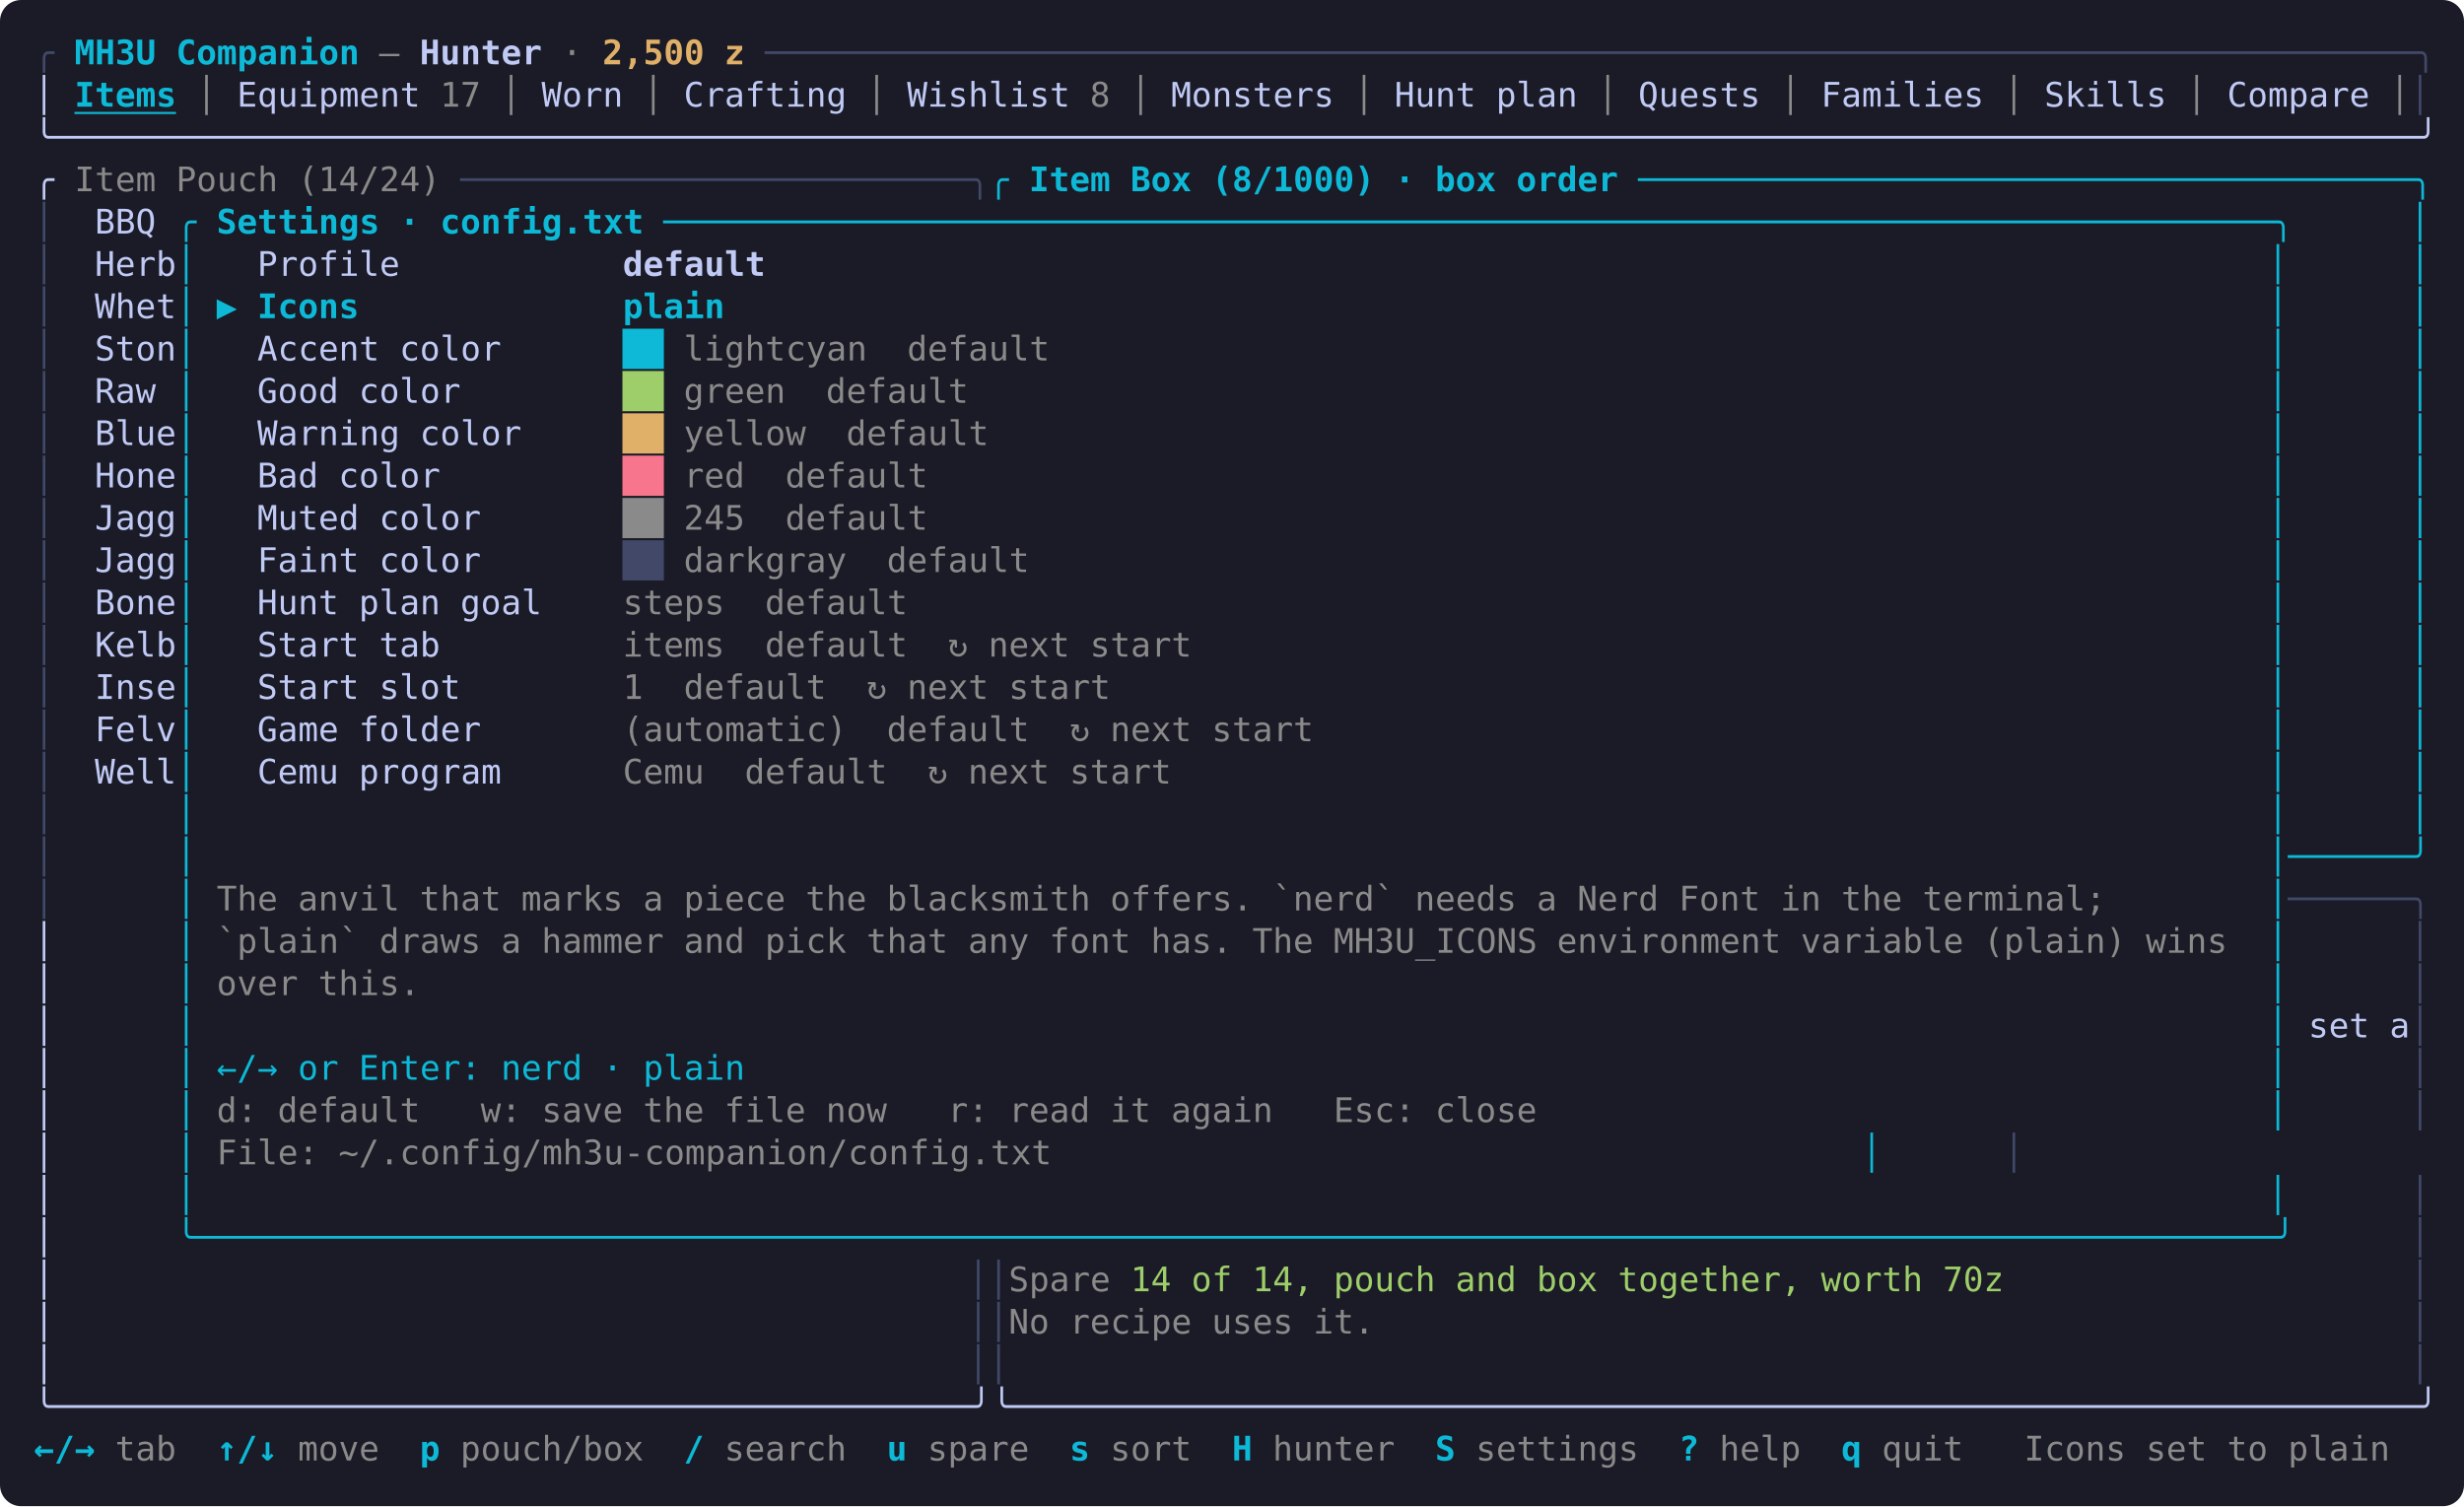
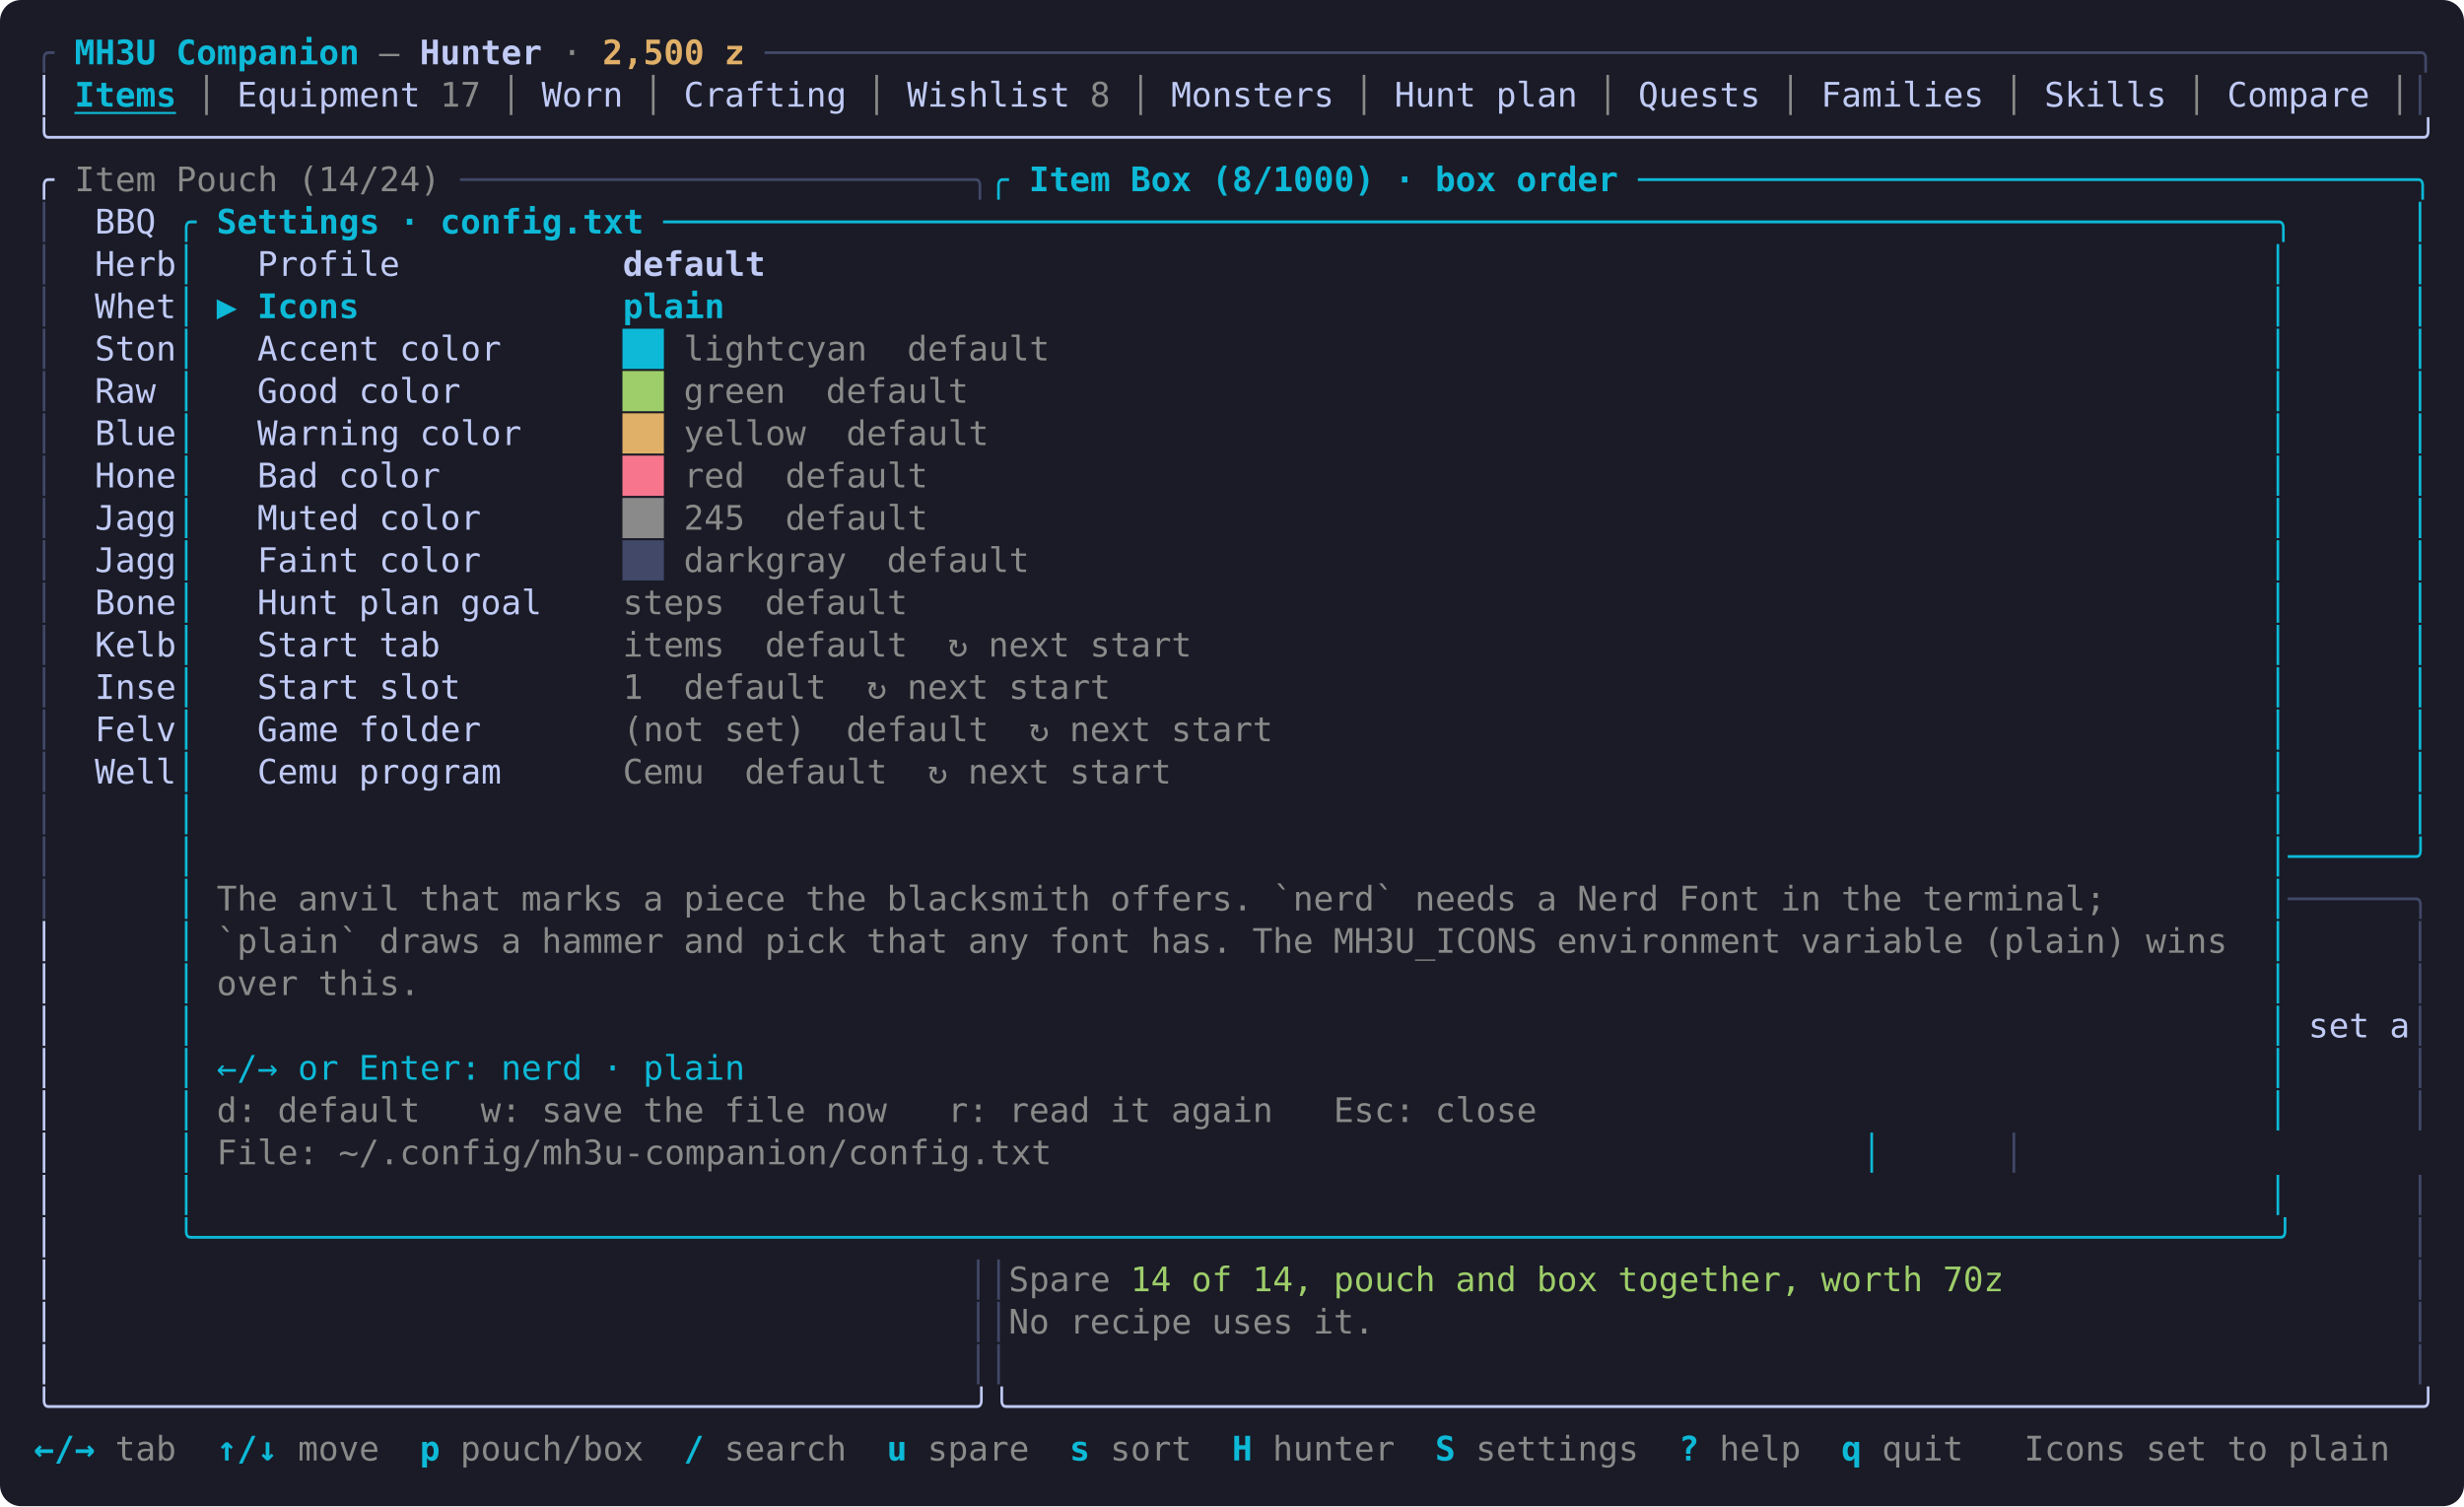
<svg xmlns="http://www.w3.org/2000/svg" width="1164.8" height="712" viewBox="0 0 1164.8 712" role="img">
  <rect width="100%" height="100%" rx="10" fill="#1a1b26" />
  <g font-family="'JetBrains Mono','JetBrainsMono Nerd Font','DejaVu Sans Mono',Menlo,Consolas,monospace" font-size="16">
    <text x="16.0" y="30.4" textLength="9.6" lengthAdjust="spacing" fill="#414868">╭</text>
    <text x="35.2" y="30.4" textLength="38.4" lengthAdjust="spacing" fill="#0db9d7" font-weight="bold">MH3U</text>
    <text x="83.2" y="30.4" textLength="86.4" lengthAdjust="spacing" fill="#0db9d7" font-weight="bold">Companion</text>
    <text x="179.2" y="30.4" textLength="9.6" lengthAdjust="spacing" fill="#8a8a8a">—</text>
    <text x="198.4" y="30.4" textLength="57.6" lengthAdjust="spacing" fill="#c0caf5" font-weight="bold">Hunter</text>
    <text x="265.6" y="30.4" textLength="9.6" lengthAdjust="spacing" fill="#8a8a8a">·</text>
    <text x="284.8" y="30.4" textLength="48.0" lengthAdjust="spacing" fill="#e0af68" font-weight="bold">2,500</text>
    <text x="342.4" y="30.4" textLength="9.6" lengthAdjust="spacing" fill="#e0af68" font-weight="bold">z</text>
    <text x="361.6" y="30.4" textLength="787.2" lengthAdjust="spacing" fill="#414868">─────────────────────────────────────────────────────────────────────────────────╮</text>
    <text x="16.0" y="50.4" textLength="9.6" lengthAdjust="spacing" fill="#c0caf5">│</text>
    <text x="35.2" y="50.4" textLength="48.0" lengthAdjust="spacing" fill="#0db9d7" font-weight="bold">Items</text>
    <line x1="35.2" y1="53.4" x2="83.2" y2="53.4" stroke="#0db9d7" stroke-width="1" />
    <text x="92.8" y="50.4" textLength="9.6" lengthAdjust="spacing" fill="#8a8a8a">│</text>
    <text x="112.0" y="50.4" textLength="86.4" lengthAdjust="spacing" fill="#c0caf5">Equipment</text>
    <text x="208.0" y="50.4" textLength="19.2" lengthAdjust="spacing" fill="#8a8a8a">17</text>
    <text x="236.8" y="50.4" textLength="9.6" lengthAdjust="spacing" fill="#8a8a8a">│</text>
    <text x="256.0" y="50.4" textLength="38.4" lengthAdjust="spacing" fill="#c0caf5">Worn</text>
    <text x="304.0" y="50.4" textLength="9.6" lengthAdjust="spacing" fill="#8a8a8a">│</text>
    <text x="323.2" y="50.4" textLength="76.8" lengthAdjust="spacing" fill="#c0caf5">Crafting</text>
    <text x="409.6" y="50.4" textLength="9.6" lengthAdjust="spacing" fill="#8a8a8a">│</text>
    <text x="428.8" y="50.4" textLength="76.8" lengthAdjust="spacing" fill="#c0caf5">Wishlist</text>
    <text x="515.2" y="50.4" textLength="9.6" lengthAdjust="spacing" fill="#8a8a8a">8</text>
    <text x="534.4" y="50.4" textLength="9.6" lengthAdjust="spacing" fill="#8a8a8a">│</text>
    <text x="553.6" y="50.4" textLength="76.8" lengthAdjust="spacing" fill="#c0caf5">Monsters</text>
    <text x="640.0" y="50.4" textLength="9.6" lengthAdjust="spacing" fill="#8a8a8a">│</text>
    <text x="659.2" y="50.4" textLength="38.4" lengthAdjust="spacing" fill="#c0caf5">Hunt</text>
    <text x="707.2" y="50.4" textLength="38.4" lengthAdjust="spacing" fill="#c0caf5">plan</text>
    <text x="755.2" y="50.4" textLength="9.6" lengthAdjust="spacing" fill="#8a8a8a">│</text>
    <text x="774.4" y="50.4" textLength="57.6" lengthAdjust="spacing" fill="#c0caf5">Quests</text>
    <text x="841.6" y="50.4" textLength="9.6" lengthAdjust="spacing" fill="#8a8a8a">│</text>
    <text x="860.8" y="50.4" textLength="76.8" lengthAdjust="spacing" fill="#c0caf5">Families</text>
    <text x="947.2" y="50.4" textLength="9.6" lengthAdjust="spacing" fill="#8a8a8a">│</text>
    <text x="966.4" y="50.4" textLength="57.6" lengthAdjust="spacing" fill="#c0caf5">Skills</text>
    <text x="1033.6" y="50.4" textLength="9.6" lengthAdjust="spacing" fill="#8a8a8a">│</text>
    <text x="1052.8" y="50.4" textLength="67.2" lengthAdjust="spacing" fill="#c0caf5">Compare</text>
    <text x="1129.6" y="50.4" textLength="9.6" lengthAdjust="spacing" fill="#8a8a8a">│</text>
    <text x="1139.2" y="50.4" textLength="9.6" lengthAdjust="spacing" fill="#414868">│</text>
    <text x="16.0" y="70.4" textLength="1132.8" lengthAdjust="spacing" fill="#c0caf5">╰────────────────────────────────────────────────────────────────────────────────────────────────────────────────────╯</text>
    <text x="16.0" y="90.4" textLength="9.6" lengthAdjust="spacing" fill="#c0caf5">╭</text>
    <text x="35.2" y="90.4" textLength="38.4" lengthAdjust="spacing" fill="#8a8a8a">Item</text>
    <text x="83.2" y="90.4" textLength="48.0" lengthAdjust="spacing" fill="#8a8a8a">Pouch</text>
    <text x="140.8" y="90.4" textLength="67.2" lengthAdjust="spacing" fill="#8a8a8a">(14/24)</text>
    <text x="217.6" y="90.4" textLength="249.6" lengthAdjust="spacing" fill="#414868">─────────────────────────╮</text>
    <text x="467.2" y="90.4" textLength="9.6" lengthAdjust="spacing" fill="#0db9d7">╭</text>
    <text x="486.4" y="90.4" textLength="38.4" lengthAdjust="spacing" fill="#0db9d7" font-weight="bold">Item</text>
    <text x="534.4" y="90.4" textLength="28.8" lengthAdjust="spacing" fill="#0db9d7" font-weight="bold">Box</text>
    <text x="572.8" y="90.4" textLength="76.8" lengthAdjust="spacing" fill="#0db9d7" font-weight="bold">(8/1000)</text>
    <text x="659.2" y="90.4" textLength="9.6" lengthAdjust="spacing" fill="#0db9d7" font-weight="bold">·</text>
    <text x="678.4" y="90.4" textLength="28.8" lengthAdjust="spacing" fill="#0db9d7" font-weight="bold">box</text>
    <text x="716.8" y="90.4" textLength="48.0" lengthAdjust="spacing" fill="#0db9d7" font-weight="bold">order</text>
    <text x="774.4" y="90.4" textLength="374.4" lengthAdjust="spacing" fill="#0db9d7">──────────────────────────────────────╮</text>
    <text x="16.0" y="110.4" textLength="9.6" lengthAdjust="spacing" fill="#414868">│</text>
    <text x="44.8" y="110.4" textLength="28.8" lengthAdjust="spacing" fill="#c0caf5">BBQ</text>
    <text x="83.2" y="110.4" textLength="9.6" lengthAdjust="spacing" fill="#0db9d7">╭</text>
    <text x="102.4" y="110.4" textLength="76.8" lengthAdjust="spacing" fill="#0db9d7" font-weight="bold">Settings</text>
    <text x="188.8" y="110.4" textLength="9.6" lengthAdjust="spacing" fill="#0db9d7" font-weight="bold">·</text>
    <text x="208.0" y="110.4" textLength="96.0" lengthAdjust="spacing" fill="#0db9d7" font-weight="bold">config.txt</text>
    <text x="313.6" y="110.4" textLength="768.0" lengthAdjust="spacing" fill="#0db9d7">───────────────────────────────────────────────────────────────────────────────╮</text>
    <text x="1139.2" y="110.4" textLength="9.6" lengthAdjust="spacing" fill="#0db9d7">│</text>
    <text x="16.0" y="130.4" textLength="9.6" lengthAdjust="spacing" fill="#414868">│</text>
    <text x="44.8" y="130.4" textLength="38.4" lengthAdjust="spacing" fill="#c0caf5">Herb</text>
    <text x="83.2" y="130.4" textLength="9.6" lengthAdjust="spacing" fill="#0db9d7">│</text>
    <text x="121.6" y="130.4" textLength="67.2" lengthAdjust="spacing" fill="#c0caf5">Profile</text>
    <text x="294.4" y="130.4" textLength="67.2" lengthAdjust="spacing" fill="#c0caf5" font-weight="bold">default</text>
    <text x="1072.0" y="130.4" textLength="9.6" lengthAdjust="spacing" fill="#0db9d7">│</text>
    <text x="1139.2" y="130.4" textLength="9.6" lengthAdjust="spacing" fill="#0db9d7">│</text>
    <text x="16.0" y="150.4" textLength="9.6" lengthAdjust="spacing" fill="#414868">│</text>
    <text x="44.8" y="150.4" textLength="38.4" lengthAdjust="spacing" fill="#c0caf5">Whet</text>
    <text x="83.2" y="150.4" textLength="9.6" lengthAdjust="spacing" fill="#0db9d7">│</text>
    <text x="102.4" y="150.4" textLength="9.6" lengthAdjust="spacing" fill="#0db9d7" font-weight="bold">▶︎</text>
    <text x="121.6" y="150.4" textLength="48.0" lengthAdjust="spacing" fill="#0db9d7" font-weight="bold">Icons</text>
    <text x="294.4" y="150.4" textLength="48.0" lengthAdjust="spacing" fill="#0db9d7" font-weight="bold">plain</text>
    <text x="1072.0" y="150.4" textLength="9.6" lengthAdjust="spacing" fill="#0db9d7">│</text>
    <text x="1139.2" y="150.4" textLength="9.6" lengthAdjust="spacing" fill="#0db9d7">│</text>
    <text x="16.0" y="170.4" textLength="9.6" lengthAdjust="spacing" fill="#414868">│</text>
    <text x="44.8" y="170.4" textLength="38.4" lengthAdjust="spacing" fill="#c0caf5">Ston</text>
    <text x="83.2" y="170.4" textLength="9.6" lengthAdjust="spacing" fill="#0db9d7">│</text>
    <text x="121.6" y="170.4" textLength="57.6" lengthAdjust="spacing" fill="#c0caf5">Accent</text>
    <text x="188.8" y="170.4" textLength="48.0" lengthAdjust="spacing" fill="#c0caf5">color</text>
    <text x="294.4" y="170.4" textLength="19.2" lengthAdjust="spacing" fill="#0db9d7">██</text>
    <text x="323.2" y="170.4" textLength="86.4" lengthAdjust="spacing" fill="#8a8a8a">lightcyan</text>
    <text x="428.8" y="170.4" textLength="67.2" lengthAdjust="spacing" fill="#8a8a8a">default</text>
    <text x="1072.0" y="170.4" textLength="9.6" lengthAdjust="spacing" fill="#0db9d7">│</text>
    <text x="1139.2" y="170.4" textLength="9.6" lengthAdjust="spacing" fill="#0db9d7">│</text>
    <text x="16.0" y="190.4" textLength="9.6" lengthAdjust="spacing" fill="#414868">│</text>
    <text x="44.8" y="190.4" textLength="28.8" lengthAdjust="spacing" fill="#c0caf5">Raw</text>
    <text x="83.2" y="190.4" textLength="9.6" lengthAdjust="spacing" fill="#0db9d7">│</text>
    <text x="121.6" y="190.4" textLength="38.4" lengthAdjust="spacing" fill="#c0caf5">Good</text>
    <text x="169.6" y="190.4" textLength="48.0" lengthAdjust="spacing" fill="#c0caf5">color</text>
    <text x="294.4" y="190.4" textLength="19.2" lengthAdjust="spacing" fill="#9ece6a">██</text>
    <text x="323.2" y="190.4" textLength="48.0" lengthAdjust="spacing" fill="#8a8a8a">green</text>
    <text x="390.4" y="190.4" textLength="67.2" lengthAdjust="spacing" fill="#8a8a8a">default</text>
    <text x="1072.0" y="190.4" textLength="9.6" lengthAdjust="spacing" fill="#0db9d7">│</text>
    <text x="1139.2" y="190.4" textLength="9.6" lengthAdjust="spacing" fill="#0db9d7">│</text>
    <text x="16.0" y="210.4" textLength="9.6" lengthAdjust="spacing" fill="#414868">│</text>
    <text x="44.8" y="210.4" textLength="38.4" lengthAdjust="spacing" fill="#c0caf5">Blue</text>
    <text x="83.2" y="210.4" textLength="9.6" lengthAdjust="spacing" fill="#0db9d7">│</text>
    <text x="121.6" y="210.4" textLength="67.2" lengthAdjust="spacing" fill="#c0caf5">Warning</text>
    <text x="198.4" y="210.4" textLength="48.0" lengthAdjust="spacing" fill="#c0caf5">color</text>
    <text x="294.4" y="210.4" textLength="19.2" lengthAdjust="spacing" fill="#e0af68">██</text>
    <text x="323.2" y="210.4" textLength="57.6" lengthAdjust="spacing" fill="#8a8a8a">yellow</text>
    <text x="400.0" y="210.4" textLength="67.2" lengthAdjust="spacing" fill="#8a8a8a">default</text>
    <text x="1072.0" y="210.4" textLength="9.6" lengthAdjust="spacing" fill="#0db9d7">│</text>
    <text x="1139.2" y="210.4" textLength="9.6" lengthAdjust="spacing" fill="#0db9d7">│</text>
    <text x="16.0" y="230.4" textLength="9.6" lengthAdjust="spacing" fill="#414868">│</text>
    <text x="44.8" y="230.4" textLength="38.4" lengthAdjust="spacing" fill="#c0caf5">Hone</text>
    <text x="83.2" y="230.4" textLength="9.6" lengthAdjust="spacing" fill="#0db9d7">│</text>
    <text x="121.6" y="230.4" textLength="28.8" lengthAdjust="spacing" fill="#c0caf5">Bad</text>
    <text x="160.0" y="230.4" textLength="48.0" lengthAdjust="spacing" fill="#c0caf5">color</text>
    <text x="294.4" y="230.4" textLength="19.2" lengthAdjust="spacing" fill="#f7768e">██</text>
    <text x="323.2" y="230.4" textLength="28.8" lengthAdjust="spacing" fill="#8a8a8a">red</text>
    <text x="371.2" y="230.4" textLength="67.2" lengthAdjust="spacing" fill="#8a8a8a">default</text>
    <text x="1072.0" y="230.4" textLength="9.6" lengthAdjust="spacing" fill="#0db9d7">│</text>
    <text x="1139.2" y="230.4" textLength="9.6" lengthAdjust="spacing" fill="#0db9d7">│</text>
    <text x="16.0" y="250.4" textLength="9.6" lengthAdjust="spacing" fill="#414868">│</text>
    <text x="44.8" y="250.4" textLength="38.4" lengthAdjust="spacing" fill="#c0caf5">Jagg</text>
    <text x="83.2" y="250.4" textLength="9.6" lengthAdjust="spacing" fill="#0db9d7">│</text>
    <text x="121.6" y="250.4" textLength="48.0" lengthAdjust="spacing" fill="#c0caf5">Muted</text>
    <text x="179.2" y="250.4" textLength="48.0" lengthAdjust="spacing" fill="#c0caf5">color</text>
    <text x="294.4" y="250.4" textLength="19.2" lengthAdjust="spacing" fill="#8a8a8a">██</text>
    <text x="323.2" y="250.4" textLength="28.8" lengthAdjust="spacing" fill="#8a8a8a">245</text>
    <text x="371.2" y="250.4" textLength="67.2" lengthAdjust="spacing" fill="#8a8a8a">default</text>
    <text x="1072.0" y="250.4" textLength="9.6" lengthAdjust="spacing" fill="#0db9d7">│</text>
    <text x="1139.2" y="250.4" textLength="9.6" lengthAdjust="spacing" fill="#0db9d7">│</text>
    <text x="16.0" y="270.4" textLength="9.6" lengthAdjust="spacing" fill="#414868">│</text>
    <text x="44.8" y="270.4" textLength="38.4" lengthAdjust="spacing" fill="#c0caf5">Jagg</text>
    <text x="83.2" y="270.4" textLength="9.6" lengthAdjust="spacing" fill="#0db9d7">│</text>
    <text x="121.6" y="270.4" textLength="48.0" lengthAdjust="spacing" fill="#c0caf5">Faint</text>
    <text x="179.2" y="270.4" textLength="48.0" lengthAdjust="spacing" fill="#c0caf5">color</text>
    <text x="294.4" y="270.4" textLength="19.2" lengthAdjust="spacing" fill="#414868">██</text>
    <text x="323.2" y="270.4" textLength="76.8" lengthAdjust="spacing" fill="#8a8a8a">darkgray</text>
    <text x="419.2" y="270.4" textLength="67.2" lengthAdjust="spacing" fill="#8a8a8a">default</text>
    <text x="1072.0" y="270.4" textLength="9.6" lengthAdjust="spacing" fill="#0db9d7">│</text>
    <text x="1139.2" y="270.4" textLength="9.6" lengthAdjust="spacing" fill="#0db9d7">│</text>
    <text x="16.0" y="290.4" textLength="9.6" lengthAdjust="spacing" fill="#414868">│</text>
    <text x="44.8" y="290.4" textLength="38.4" lengthAdjust="spacing" fill="#c0caf5">Bone</text>
    <text x="83.2" y="290.4" textLength="9.6" lengthAdjust="spacing" fill="#0db9d7">│</text>
    <text x="121.6" y="290.4" textLength="38.4" lengthAdjust="spacing" fill="#c0caf5">Hunt</text>
    <text x="169.6" y="290.4" textLength="38.4" lengthAdjust="spacing" fill="#c0caf5">plan</text>
    <text x="217.6" y="290.4" textLength="38.4" lengthAdjust="spacing" fill="#c0caf5">goal</text>
    <text x="294.4" y="290.4" textLength="48.0" lengthAdjust="spacing" fill="#8a8a8a">steps</text>
    <text x="361.6" y="290.4" textLength="67.2" lengthAdjust="spacing" fill="#8a8a8a">default</text>
    <text x="1072.0" y="290.4" textLength="9.6" lengthAdjust="spacing" fill="#0db9d7">│</text>
    <text x="1139.2" y="290.4" textLength="9.6" lengthAdjust="spacing" fill="#0db9d7">│</text>
    <text x="16.0" y="310.4" textLength="9.6" lengthAdjust="spacing" fill="#414868">│</text>
    <text x="44.8" y="310.4" textLength="38.4" lengthAdjust="spacing" fill="#c0caf5">Kelb</text>
    <text x="83.2" y="310.4" textLength="9.6" lengthAdjust="spacing" fill="#0db9d7">│</text>
    <text x="121.6" y="310.4" textLength="48.0" lengthAdjust="spacing" fill="#c0caf5">Start</text>
    <text x="179.2" y="310.4" textLength="28.8" lengthAdjust="spacing" fill="#c0caf5">tab</text>
    <text x="294.4" y="310.4" textLength="48.0" lengthAdjust="spacing" fill="#8a8a8a">items</text>
    <text x="361.6" y="310.4" textLength="67.2" lengthAdjust="spacing" fill="#8a8a8a">default</text>
    <text x="448.0" y="310.4" textLength="9.6" lengthAdjust="spacing" fill="#8a8a8a">↻</text>
    <text x="467.2" y="310.4" textLength="38.4" lengthAdjust="spacing" fill="#8a8a8a">next</text>
    <text x="515.2" y="310.4" textLength="48.0" lengthAdjust="spacing" fill="#8a8a8a">start</text>
    <text x="1072.0" y="310.4" textLength="9.6" lengthAdjust="spacing" fill="#0db9d7">│</text>
    <text x="1139.2" y="310.4" textLength="9.6" lengthAdjust="spacing" fill="#0db9d7">│</text>
    <text x="16.0" y="330.4" textLength="9.6" lengthAdjust="spacing" fill="#414868">│</text>
    <text x="44.8" y="330.4" textLength="38.4" lengthAdjust="spacing" fill="#c0caf5">Inse</text>
    <text x="83.2" y="330.4" textLength="9.6" lengthAdjust="spacing" fill="#0db9d7">│</text>
    <text x="121.6" y="330.4" textLength="48.0" lengthAdjust="spacing" fill="#c0caf5">Start</text>
    <text x="179.2" y="330.4" textLength="38.4" lengthAdjust="spacing" fill="#c0caf5">slot</text>
    <text x="294.4" y="330.4" textLength="9.6" lengthAdjust="spacing" fill="#8a8a8a">1</text>
    <text x="323.2" y="330.4" textLength="67.2" lengthAdjust="spacing" fill="#8a8a8a">default</text>
    <text x="409.6" y="330.4" textLength="9.6" lengthAdjust="spacing" fill="#8a8a8a">↻</text>
    <text x="428.8" y="330.4" textLength="38.4" lengthAdjust="spacing" fill="#8a8a8a">next</text>
    <text x="476.8" y="330.4" textLength="48.0" lengthAdjust="spacing" fill="#8a8a8a">start</text>
    <text x="1072.0" y="330.4" textLength="9.6" lengthAdjust="spacing" fill="#0db9d7">│</text>
    <text x="1139.2" y="330.4" textLength="9.6" lengthAdjust="spacing" fill="#0db9d7">│</text>
    <text x="16.0" y="350.4" textLength="9.6" lengthAdjust="spacing" fill="#414868">│</text>
    <text x="44.8" y="350.4" textLength="38.4" lengthAdjust="spacing" fill="#c0caf5">Felv</text>
    <text x="83.2" y="350.4" textLength="9.6" lengthAdjust="spacing" fill="#0db9d7">│</text>
    <text x="121.6" y="350.4" textLength="38.4" lengthAdjust="spacing" fill="#c0caf5">Game</text>
    <text x="169.6" y="350.4" textLength="57.6" lengthAdjust="spacing" fill="#c0caf5">folder</text>
-     <text x="294.4" y="350.4" textLength="105.6" lengthAdjust="spacing" fill="#8a8a8a">(automatic)</text>
-     <text x="419.2" y="350.4" textLength="67.2" lengthAdjust="spacing" fill="#8a8a8a">default</text>
-     <text x="505.6" y="350.4" textLength="9.6" lengthAdjust="spacing" fill="#8a8a8a">↻</text>
-     <text x="524.8" y="350.4" textLength="38.4" lengthAdjust="spacing" fill="#8a8a8a">next</text>
-     <text x="572.8" y="350.4" textLength="48.0" lengthAdjust="spacing" fill="#8a8a8a">start</text>
+     <text x="294.4" y="350.4" textLength="38.4" lengthAdjust="spacing" fill="#8a8a8a">(not</text>
+     <text x="342.4" y="350.4" textLength="38.4" lengthAdjust="spacing" fill="#8a8a8a">set)</text>
+     <text x="400.0" y="350.4" textLength="67.2" lengthAdjust="spacing" fill="#8a8a8a">default</text>
+     <text x="486.4" y="350.4" textLength="9.6" lengthAdjust="spacing" fill="#8a8a8a">↻</text>
+     <text x="505.6" y="350.4" textLength="38.4" lengthAdjust="spacing" fill="#8a8a8a">next</text>
+     <text x="553.6" y="350.4" textLength="48.0" lengthAdjust="spacing" fill="#8a8a8a">start</text>
    <text x="1072.0" y="350.4" textLength="9.6" lengthAdjust="spacing" fill="#0db9d7">│</text>
    <text x="1139.2" y="350.4" textLength="9.6" lengthAdjust="spacing" fill="#0db9d7">│</text>
    <text x="16.0" y="370.4" textLength="9.6" lengthAdjust="spacing" fill="#414868">│</text>
    <text x="44.8" y="370.4" textLength="38.4" lengthAdjust="spacing" fill="#c0caf5">Well</text>
    <text x="83.2" y="370.4" textLength="9.6" lengthAdjust="spacing" fill="#0db9d7">│</text>
    <text x="121.6" y="370.4" textLength="38.4" lengthAdjust="spacing" fill="#c0caf5">Cemu</text>
    <text x="169.6" y="370.4" textLength="67.2" lengthAdjust="spacing" fill="#c0caf5">program</text>
    <text x="294.4" y="370.4" textLength="38.4" lengthAdjust="spacing" fill="#8a8a8a">Cemu</text>
    <text x="352.0" y="370.4" textLength="67.2" lengthAdjust="spacing" fill="#8a8a8a">default</text>
    <text x="438.4" y="370.4" textLength="9.6" lengthAdjust="spacing" fill="#8a8a8a">↻</text>
    <text x="457.6" y="370.4" textLength="38.4" lengthAdjust="spacing" fill="#8a8a8a">next</text>
    <text x="505.6" y="370.4" textLength="48.0" lengthAdjust="spacing" fill="#8a8a8a">start</text>
    <text x="1072.0" y="370.4" textLength="9.6" lengthAdjust="spacing" fill="#0db9d7">│</text>
    <text x="1139.2" y="370.4" textLength="9.6" lengthAdjust="spacing" fill="#0db9d7">│</text>
    <text x="16.0" y="390.4" textLength="9.6" lengthAdjust="spacing" fill="#414868">│</text>
    <text x="83.2" y="390.4" textLength="9.6" lengthAdjust="spacing" fill="#0db9d7">│</text>
    <text x="1072.0" y="390.4" textLength="9.6" lengthAdjust="spacing" fill="#0db9d7">│</text>
    <text x="1139.2" y="390.4" textLength="9.6" lengthAdjust="spacing" fill="#0db9d7">│</text>
    <text x="16.0" y="410.4" textLength="9.6" lengthAdjust="spacing" fill="#414868">│</text>
    <text x="83.2" y="410.4" textLength="9.6" lengthAdjust="spacing" fill="#0db9d7">│</text>
    <text x="1072.0" y="410.4" textLength="76.8" lengthAdjust="spacing" fill="#0db9d7">│──────╯</text>
    <text x="16.0" y="430.4" textLength="9.6" lengthAdjust="spacing" fill="#414868">│</text>
    <text x="83.2" y="430.4" textLength="9.6" lengthAdjust="spacing" fill="#0db9d7">│</text>
    <text x="102.4" y="430.4" textLength="28.8" lengthAdjust="spacing" fill="#8a8a8a">The</text>
    <text x="140.8" y="430.4" textLength="48.0" lengthAdjust="spacing" fill="#8a8a8a">anvil</text>
    <text x="198.4" y="430.4" textLength="38.4" lengthAdjust="spacing" fill="#8a8a8a">that</text>
    <text x="246.4" y="430.4" textLength="48.0" lengthAdjust="spacing" fill="#8a8a8a">marks</text>
    <text x="304.0" y="430.4" textLength="9.6" lengthAdjust="spacing" fill="#8a8a8a">a</text>
    <text x="323.2" y="430.4" textLength="48.0" lengthAdjust="spacing" fill="#8a8a8a">piece</text>
    <text x="380.8" y="430.4" textLength="28.8" lengthAdjust="spacing" fill="#8a8a8a">the</text>
    <text x="419.2" y="430.4" textLength="96.0" lengthAdjust="spacing" fill="#8a8a8a">blacksmith</text>
    <text x="524.8" y="430.4" textLength="67.2" lengthAdjust="spacing" fill="#8a8a8a">offers.</text>
    <text x="601.6" y="430.4" textLength="57.6" lengthAdjust="spacing" fill="#8a8a8a">`nerd`</text>
    <text x="668.8" y="430.4" textLength="48.0" lengthAdjust="spacing" fill="#8a8a8a">needs</text>
    <text x="726.4" y="430.4" textLength="9.6" lengthAdjust="spacing" fill="#8a8a8a">a</text>
    <text x="745.6" y="430.4" textLength="38.4" lengthAdjust="spacing" fill="#8a8a8a">Nerd</text>
    <text x="793.6" y="430.4" textLength="38.4" lengthAdjust="spacing" fill="#8a8a8a">Font</text>
    <text x="841.6" y="430.4" textLength="19.2" lengthAdjust="spacing" fill="#8a8a8a">in</text>
    <text x="870.4" y="430.4" textLength="28.8" lengthAdjust="spacing" fill="#8a8a8a">the</text>
    <text x="908.8" y="430.4" textLength="86.4" lengthAdjust="spacing" fill="#8a8a8a">terminal;</text>
    <text x="1072.0" y="430.4" textLength="9.6" lengthAdjust="spacing" fill="#0db9d7">│</text>
    <text x="1081.6" y="430.4" textLength="67.2" lengthAdjust="spacing" fill="#414868">──────╮</text>
    <text x="16.0" y="450.4" textLength="9.6" lengthAdjust="spacing" fill="#c0caf5">│</text>
    <text x="83.2" y="450.4" textLength="9.6" lengthAdjust="spacing" fill="#0db9d7">│</text>
    <text x="102.4" y="450.4" textLength="67.2" lengthAdjust="spacing" fill="#8a8a8a">`plain`</text>
    <text x="179.2" y="450.4" textLength="48.0" lengthAdjust="spacing" fill="#8a8a8a">draws</text>
    <text x="236.8" y="450.4" textLength="9.6" lengthAdjust="spacing" fill="#8a8a8a">a</text>
    <text x="256.0" y="450.4" textLength="57.6" lengthAdjust="spacing" fill="#8a8a8a">hammer</text>
    <text x="323.2" y="450.4" textLength="28.8" lengthAdjust="spacing" fill="#8a8a8a">and</text>
    <text x="361.6" y="450.4" textLength="38.4" lengthAdjust="spacing" fill="#8a8a8a">pick</text>
    <text x="409.6" y="450.4" textLength="38.4" lengthAdjust="spacing" fill="#8a8a8a">that</text>
    <text x="457.6" y="450.4" textLength="28.8" lengthAdjust="spacing" fill="#8a8a8a">any</text>
    <text x="496.0" y="450.4" textLength="38.4" lengthAdjust="spacing" fill="#8a8a8a">font</text>
    <text x="544.0" y="450.4" textLength="38.4" lengthAdjust="spacing" fill="#8a8a8a">has.</text>
    <text x="592.0" y="450.4" textLength="28.8" lengthAdjust="spacing" fill="#8a8a8a">The</text>
    <text x="630.4" y="450.4" textLength="96.0" lengthAdjust="spacing" fill="#8a8a8a">MH3U_ICONS</text>
    <text x="736.0" y="450.4" textLength="105.6" lengthAdjust="spacing" fill="#8a8a8a">environment</text>
    <text x="851.2" y="450.4" textLength="76.8" lengthAdjust="spacing" fill="#8a8a8a">variable</text>
    <text x="937.6" y="450.4" textLength="67.2" lengthAdjust="spacing" fill="#8a8a8a">(plain)</text>
    <text x="1014.4" y="450.4" textLength="38.4" lengthAdjust="spacing" fill="#8a8a8a">wins</text>
    <text x="1072.0" y="450.4" textLength="9.6" lengthAdjust="spacing" fill="#0db9d7">│</text>
    <text x="1139.2" y="450.4" textLength="9.6" lengthAdjust="spacing" fill="#414868">│</text>
    <text x="16.0" y="470.4" textLength="9.6" lengthAdjust="spacing" fill="#c0caf5">│</text>
    <text x="83.2" y="470.4" textLength="9.6" lengthAdjust="spacing" fill="#0db9d7">│</text>
    <text x="102.4" y="470.4" textLength="38.4" lengthAdjust="spacing" fill="#8a8a8a">over</text>
    <text x="150.4" y="470.4" textLength="48.0" lengthAdjust="spacing" fill="#8a8a8a">this.</text>
    <text x="1072.0" y="470.4" textLength="9.6" lengthAdjust="spacing" fill="#0db9d7">│</text>
    <text x="1139.2" y="470.4" textLength="9.6" lengthAdjust="spacing" fill="#414868">│</text>
    <text x="16.0" y="490.4" textLength="9.6" lengthAdjust="spacing" fill="#c0caf5">│</text>
    <text x="83.2" y="490.4" textLength="9.6" lengthAdjust="spacing" fill="#0db9d7">│</text>
    <text x="1072.0" y="490.4" textLength="9.6" lengthAdjust="spacing" fill="#0db9d7">│</text>
    <text x="1091.2" y="490.4" textLength="28.8" lengthAdjust="spacing" fill="#c0caf5">set</text>
    <text x="1129.6" y="490.4" textLength="9.6" lengthAdjust="spacing" fill="#c0caf5">a</text>
    <text x="1139.2" y="490.4" textLength="9.6" lengthAdjust="spacing" fill="#414868">│</text>
    <text x="16.0" y="510.4" textLength="9.6" lengthAdjust="spacing" fill="#c0caf5">│</text>
    <text x="83.2" y="510.4" textLength="9.6" lengthAdjust="spacing" fill="#0db9d7">│</text>
    <text x="102.4" y="510.4" textLength="28.8" lengthAdjust="spacing" fill="#0db9d7">←/→</text>
    <text x="140.8" y="510.4" textLength="19.2" lengthAdjust="spacing" fill="#0db9d7">or</text>
    <text x="169.6" y="510.4" textLength="57.6" lengthAdjust="spacing" fill="#0db9d7">Enter:</text>
    <text x="236.8" y="510.4" textLength="38.4" lengthAdjust="spacing" fill="#0db9d7">nerd</text>
    <text x="284.8" y="510.4" textLength="9.6" lengthAdjust="spacing" fill="#0db9d7">·</text>
    <text x="304.0" y="510.4" textLength="48.0" lengthAdjust="spacing" fill="#0db9d7">plain</text>
    <text x="1072.0" y="510.4" textLength="9.6" lengthAdjust="spacing" fill="#0db9d7">│</text>
    <text x="1139.2" y="510.4" textLength="9.6" lengthAdjust="spacing" fill="#414868">│</text>
    <text x="16.0" y="530.4" textLength="9.6" lengthAdjust="spacing" fill="#c0caf5">│</text>
    <text x="83.2" y="530.4" textLength="9.6" lengthAdjust="spacing" fill="#0db9d7">│</text>
    <text x="102.4" y="530.4" textLength="19.2" lengthAdjust="spacing" fill="#8a8a8a">d:</text>
    <text x="131.2" y="530.4" textLength="67.2" lengthAdjust="spacing" fill="#8a8a8a">default</text>
    <text x="227.2" y="530.4" textLength="19.2" lengthAdjust="spacing" fill="#8a8a8a">w:</text>
    <text x="256.0" y="530.4" textLength="38.4" lengthAdjust="spacing" fill="#8a8a8a">save</text>
    <text x="304.0" y="530.4" textLength="28.8" lengthAdjust="spacing" fill="#8a8a8a">the</text>
    <text x="342.4" y="530.4" textLength="38.4" lengthAdjust="spacing" fill="#8a8a8a">file</text>
    <text x="390.4" y="530.4" textLength="28.8" lengthAdjust="spacing" fill="#8a8a8a">now</text>
    <text x="448.0" y="530.4" textLength="19.2" lengthAdjust="spacing" fill="#8a8a8a">r:</text>
    <text x="476.8" y="530.4" textLength="38.4" lengthAdjust="spacing" fill="#8a8a8a">read</text>
    <text x="524.8" y="530.4" textLength="19.2" lengthAdjust="spacing" fill="#8a8a8a">it</text>
    <text x="553.6" y="530.4" textLength="48.0" lengthAdjust="spacing" fill="#8a8a8a">again</text>
    <text x="630.4" y="530.4" textLength="38.4" lengthAdjust="spacing" fill="#8a8a8a">Esc:</text>
    <text x="678.4" y="530.4" textLength="48.0" lengthAdjust="spacing" fill="#8a8a8a">close</text>
    <text x="1072.0" y="530.4" textLength="9.6" lengthAdjust="spacing" fill="#0db9d7">│</text>
    <text x="1139.2" y="530.4" textLength="9.6" lengthAdjust="spacing" fill="#414868">│</text>
    <text x="16.0" y="550.4" textLength="9.6" lengthAdjust="spacing" fill="#c0caf5">│</text>
    <text x="83.2" y="550.4" textLength="9.6" lengthAdjust="spacing" fill="#0db9d7">│</text>
    <text x="102.4" y="550.4" textLength="48.0" lengthAdjust="spacing" fill="#8a8a8a">File:</text>
    <text x="160.0" y="550.4" textLength="336.0" lengthAdjust="spacing" fill="#8a8a8a">~/.config/mh3u-companion/config.txt</text>
    <text x="880.0" y="550.4" textLength="9.6" lengthAdjust="spacing" fill="#0db9d7">│</text>
    <text x="947.2" y="550.4" textLength="9.6" lengthAdjust="spacing" fill="#414868">│</text>
    <text x="16.0" y="570.4" textLength="9.6" lengthAdjust="spacing" fill="#c0caf5">│</text>
    <text x="83.2" y="570.4" textLength="9.6" lengthAdjust="spacing" fill="#0db9d7">│</text>
    <text x="1072.0" y="570.4" textLength="9.6" lengthAdjust="spacing" fill="#0db9d7">│</text>
    <text x="1139.2" y="570.4" textLength="9.6" lengthAdjust="spacing" fill="#414868">│</text>
    <text x="16.0" y="590.4" textLength="9.6" lengthAdjust="spacing" fill="#c0caf5">│</text>
    <text x="83.2" y="590.4" textLength="998.4" lengthAdjust="spacing" fill="#0db9d7">╰──────────────────────────────────────────────────────────────────────────────────────────────────────╯</text>
    <text x="1139.2" y="590.4" textLength="9.6" lengthAdjust="spacing" fill="#414868">│</text>
    <text x="16.0" y="610.4" textLength="9.6" lengthAdjust="spacing" fill="#c0caf5">│</text>
    <text x="457.6" y="610.4" textLength="19.2" lengthAdjust="spacing" fill="#414868">││</text>
    <text x="476.8" y="610.4" textLength="48.0" lengthAdjust="spacing" fill="#8a8a8a">Spare</text>
    <text x="534.4" y="610.4" textLength="19.2" lengthAdjust="spacing" fill="#9ece6a">14</text>
    <text x="563.2" y="610.4" textLength="19.2" lengthAdjust="spacing" fill="#9ece6a">of</text>
    <text x="592.0" y="610.4" textLength="28.8" lengthAdjust="spacing" fill="#9ece6a">14,</text>
    <text x="630.4" y="610.4" textLength="48.0" lengthAdjust="spacing" fill="#9ece6a">pouch</text>
    <text x="688.0" y="610.4" textLength="28.8" lengthAdjust="spacing" fill="#9ece6a">and</text>
    <text x="726.4" y="610.4" textLength="28.8" lengthAdjust="spacing" fill="#9ece6a">box</text>
    <text x="764.8" y="610.4" textLength="86.4" lengthAdjust="spacing" fill="#9ece6a">together,</text>
    <text x="860.8" y="610.4" textLength="48.0" lengthAdjust="spacing" fill="#9ece6a">worth</text>
    <text x="918.4" y="610.4" textLength="28.8" lengthAdjust="spacing" fill="#9ece6a">70z</text>
    <text x="1139.2" y="610.4" textLength="9.6" lengthAdjust="spacing" fill="#414868">│</text>
    <text x="16.0" y="630.4" textLength="9.6" lengthAdjust="spacing" fill="#c0caf5">│</text>
    <text x="457.6" y="630.4" textLength="19.2" lengthAdjust="spacing" fill="#414868">││</text>
    <text x="476.8" y="630.4" textLength="19.2" lengthAdjust="spacing" fill="#8a8a8a">No</text>
    <text x="505.6" y="630.4" textLength="57.6" lengthAdjust="spacing" fill="#8a8a8a">recipe</text>
    <text x="572.8" y="630.4" textLength="38.4" lengthAdjust="spacing" fill="#8a8a8a">uses</text>
    <text x="620.8" y="630.4" textLength="28.8" lengthAdjust="spacing" fill="#8a8a8a">it.</text>
    <text x="1139.2" y="630.4" textLength="9.6" lengthAdjust="spacing" fill="#414868">│</text>
    <text x="16.0" y="650.4" textLength="9.6" lengthAdjust="spacing" fill="#c0caf5">│</text>
    <text x="457.6" y="650.4" textLength="19.2" lengthAdjust="spacing" fill="#414868">││</text>
    <text x="1139.2" y="650.4" textLength="9.6" lengthAdjust="spacing" fill="#414868">│</text>
    <text x="16.0" y="670.4" textLength="1132.8" lengthAdjust="spacing" fill="#c0caf5">╰─────────────────────────────────────────────╯╰─────────────────────────────────────────────────────────────────────╯</text>
    <text x="16.0" y="690.4" textLength="28.8" lengthAdjust="spacing" fill="#0db9d7" font-weight="bold">←/→</text>
    <text x="54.4" y="690.4" textLength="28.8" lengthAdjust="spacing" fill="#8a8a8a">tab</text>
    <text x="102.4" y="690.4" textLength="28.8" lengthAdjust="spacing" fill="#0db9d7" font-weight="bold">↑/↓</text>
    <text x="140.8" y="690.4" textLength="38.4" lengthAdjust="spacing" fill="#8a8a8a">move</text>
    <text x="198.4" y="690.4" textLength="9.6" lengthAdjust="spacing" fill="#0db9d7" font-weight="bold">p</text>
    <text x="217.6" y="690.4" textLength="86.4" lengthAdjust="spacing" fill="#8a8a8a">pouch/box</text>
    <text x="323.2" y="690.4" textLength="9.6" lengthAdjust="spacing" fill="#0db9d7" font-weight="bold">/</text>
    <text x="342.4" y="690.4" textLength="57.6" lengthAdjust="spacing" fill="#8a8a8a">search</text>
    <text x="419.2" y="690.4" textLength="9.6" lengthAdjust="spacing" fill="#0db9d7" font-weight="bold">u</text>
    <text x="438.4" y="690.4" textLength="48.0" lengthAdjust="spacing" fill="#8a8a8a">spare</text>
    <text x="505.6" y="690.4" textLength="9.6" lengthAdjust="spacing" fill="#0db9d7" font-weight="bold">s</text>
    <text x="524.8" y="690.4" textLength="38.4" lengthAdjust="spacing" fill="#8a8a8a">sort</text>
    <text x="582.4" y="690.4" textLength="9.6" lengthAdjust="spacing" fill="#0db9d7" font-weight="bold">H</text>
    <text x="601.6" y="690.4" textLength="57.6" lengthAdjust="spacing" fill="#8a8a8a">hunter</text>
    <text x="678.4" y="690.4" textLength="9.6" lengthAdjust="spacing" fill="#0db9d7" font-weight="bold">S</text>
    <text x="697.6" y="690.4" textLength="76.8" lengthAdjust="spacing" fill="#8a8a8a">settings</text>
    <text x="793.6" y="690.4" textLength="9.6" lengthAdjust="spacing" fill="#0db9d7" font-weight="bold">?</text>
    <text x="812.8" y="690.4" textLength="38.4" lengthAdjust="spacing" fill="#8a8a8a">help</text>
    <text x="870.4" y="690.4" textLength="9.6" lengthAdjust="spacing" fill="#0db9d7" font-weight="bold">q</text>
    <text x="889.6" y="690.4" textLength="38.4" lengthAdjust="spacing" fill="#8a8a8a">quit</text>
    <text x="956.8" y="690.4" textLength="48.0" lengthAdjust="spacing" fill="#8a8a8a">Icons</text>
    <text x="1014.4" y="690.4" textLength="28.8" lengthAdjust="spacing" fill="#8a8a8a">set</text>
    <text x="1052.8" y="690.4" textLength="19.2" lengthAdjust="spacing" fill="#8a8a8a">to</text>
    <text x="1081.6" y="690.4" textLength="48.0" lengthAdjust="spacing" fill="#8a8a8a">plain</text>
  </g>
</svg>
